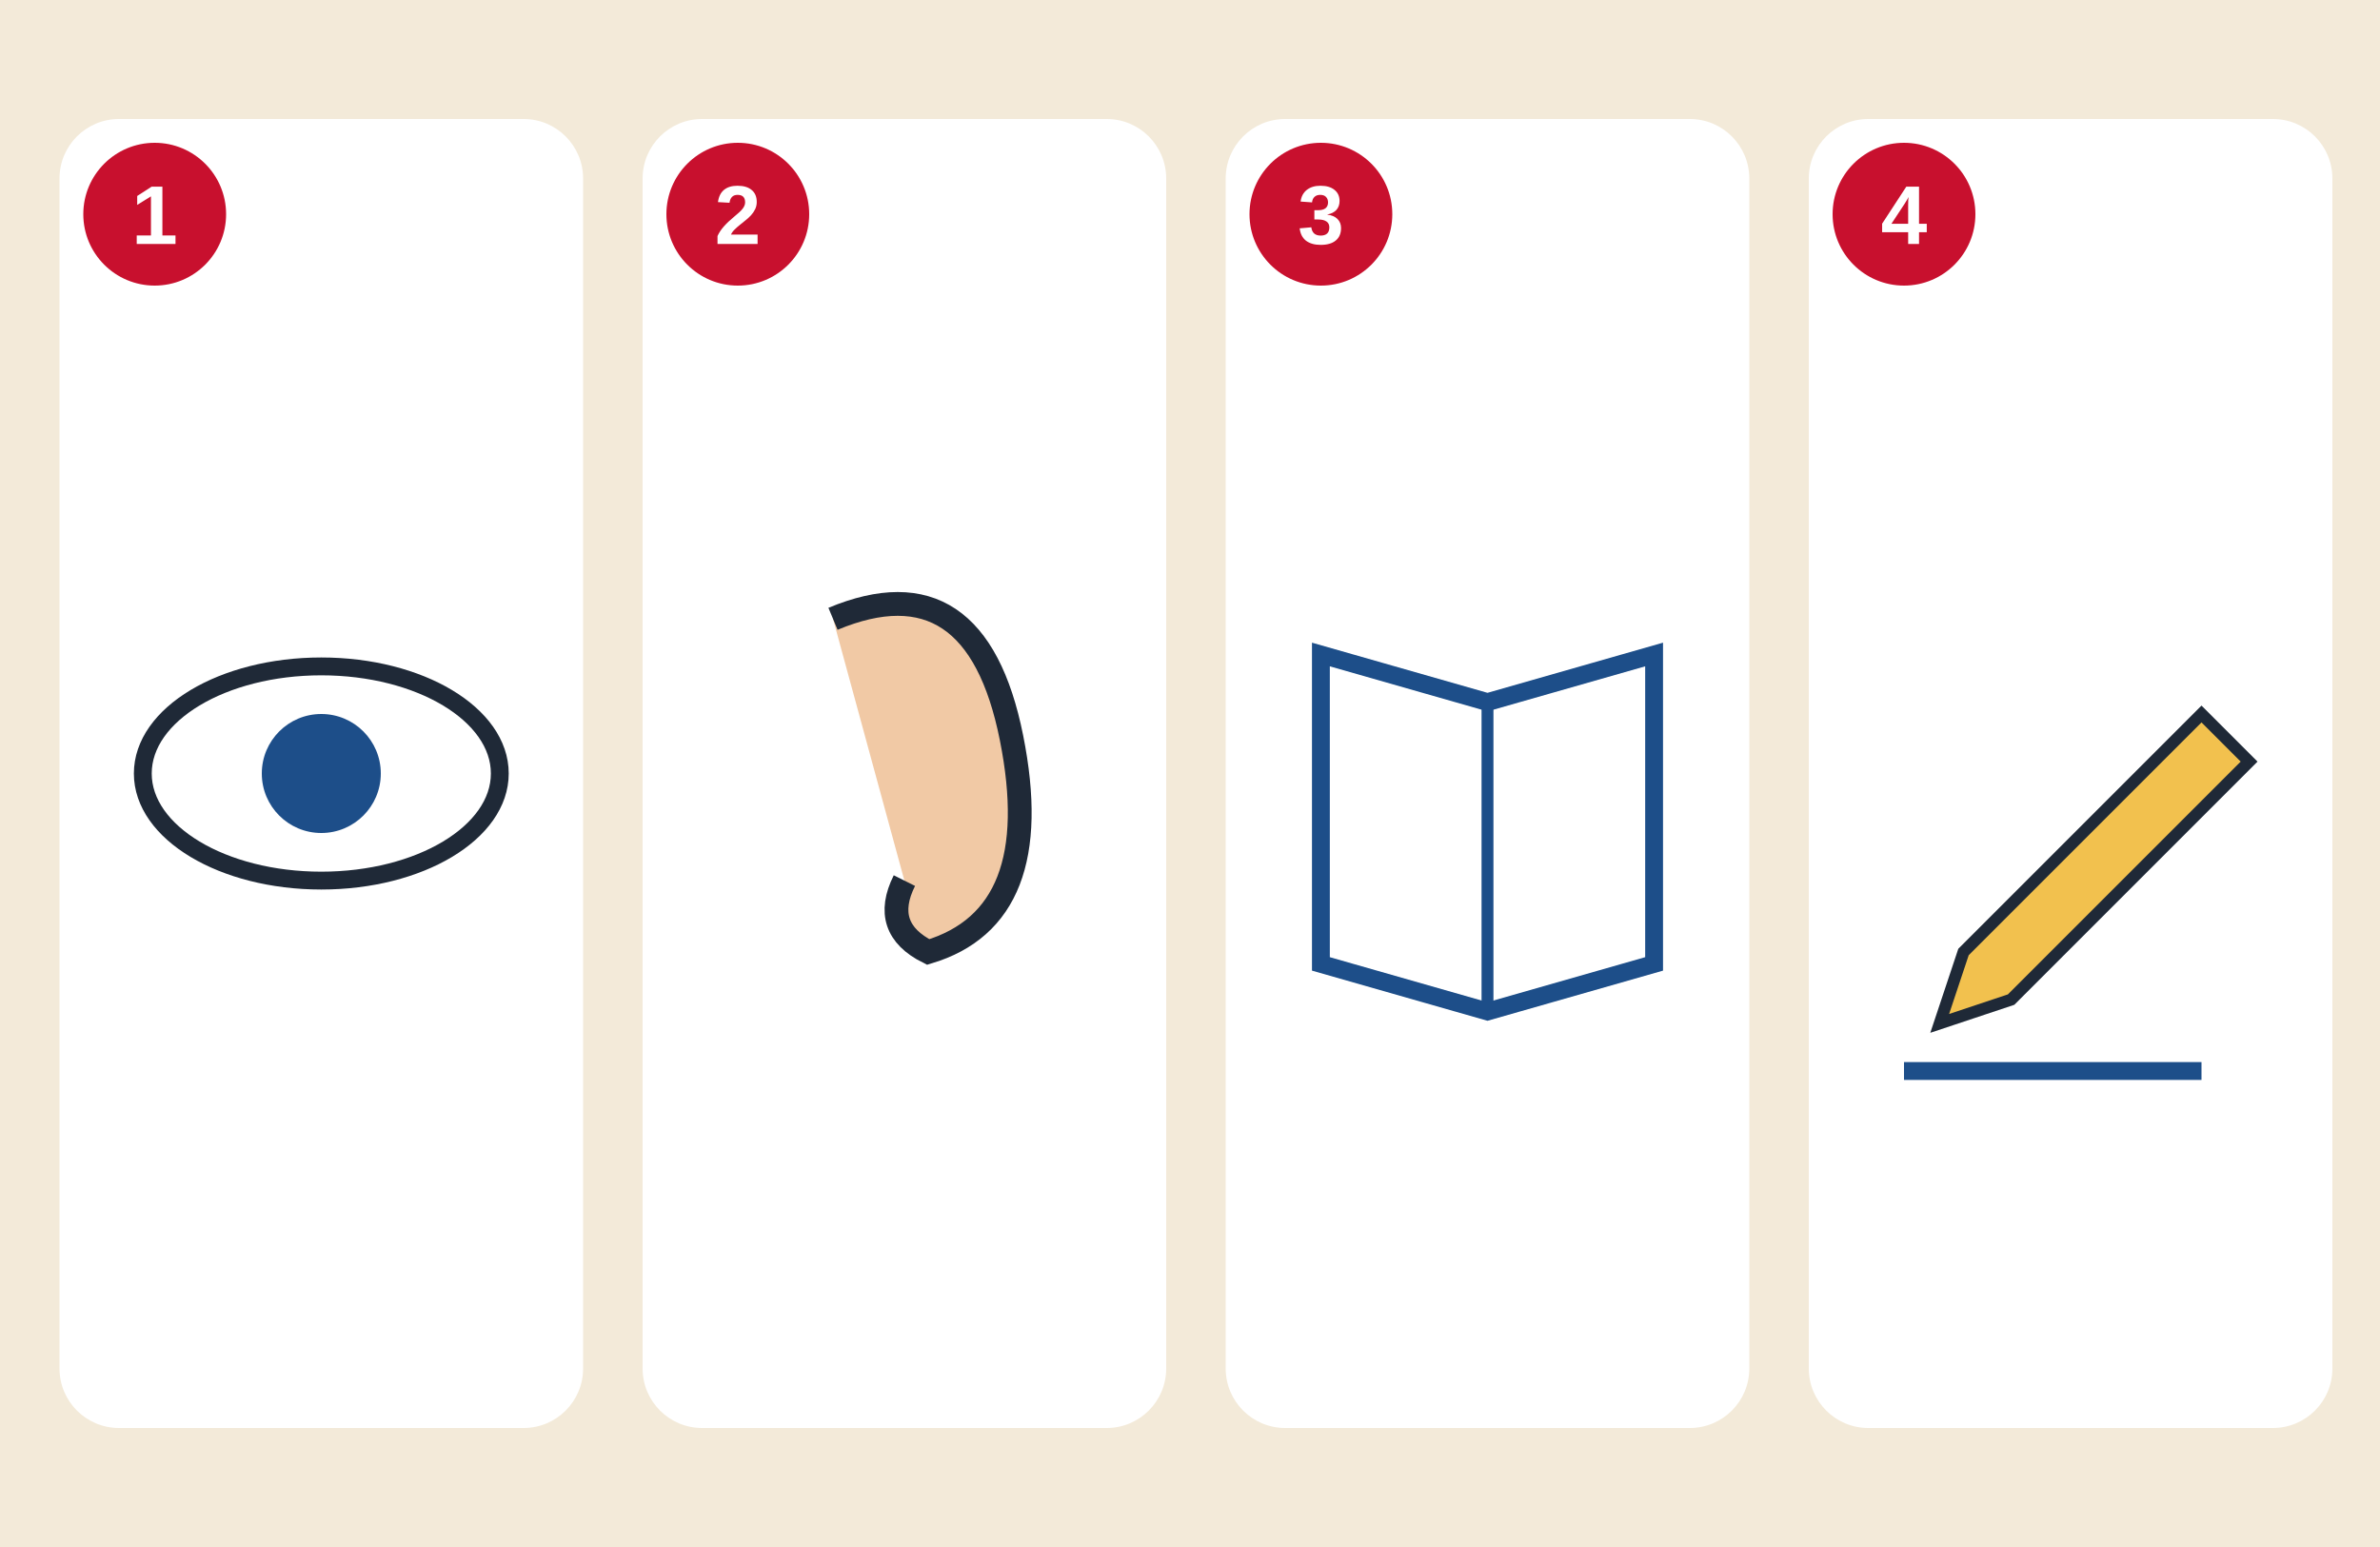
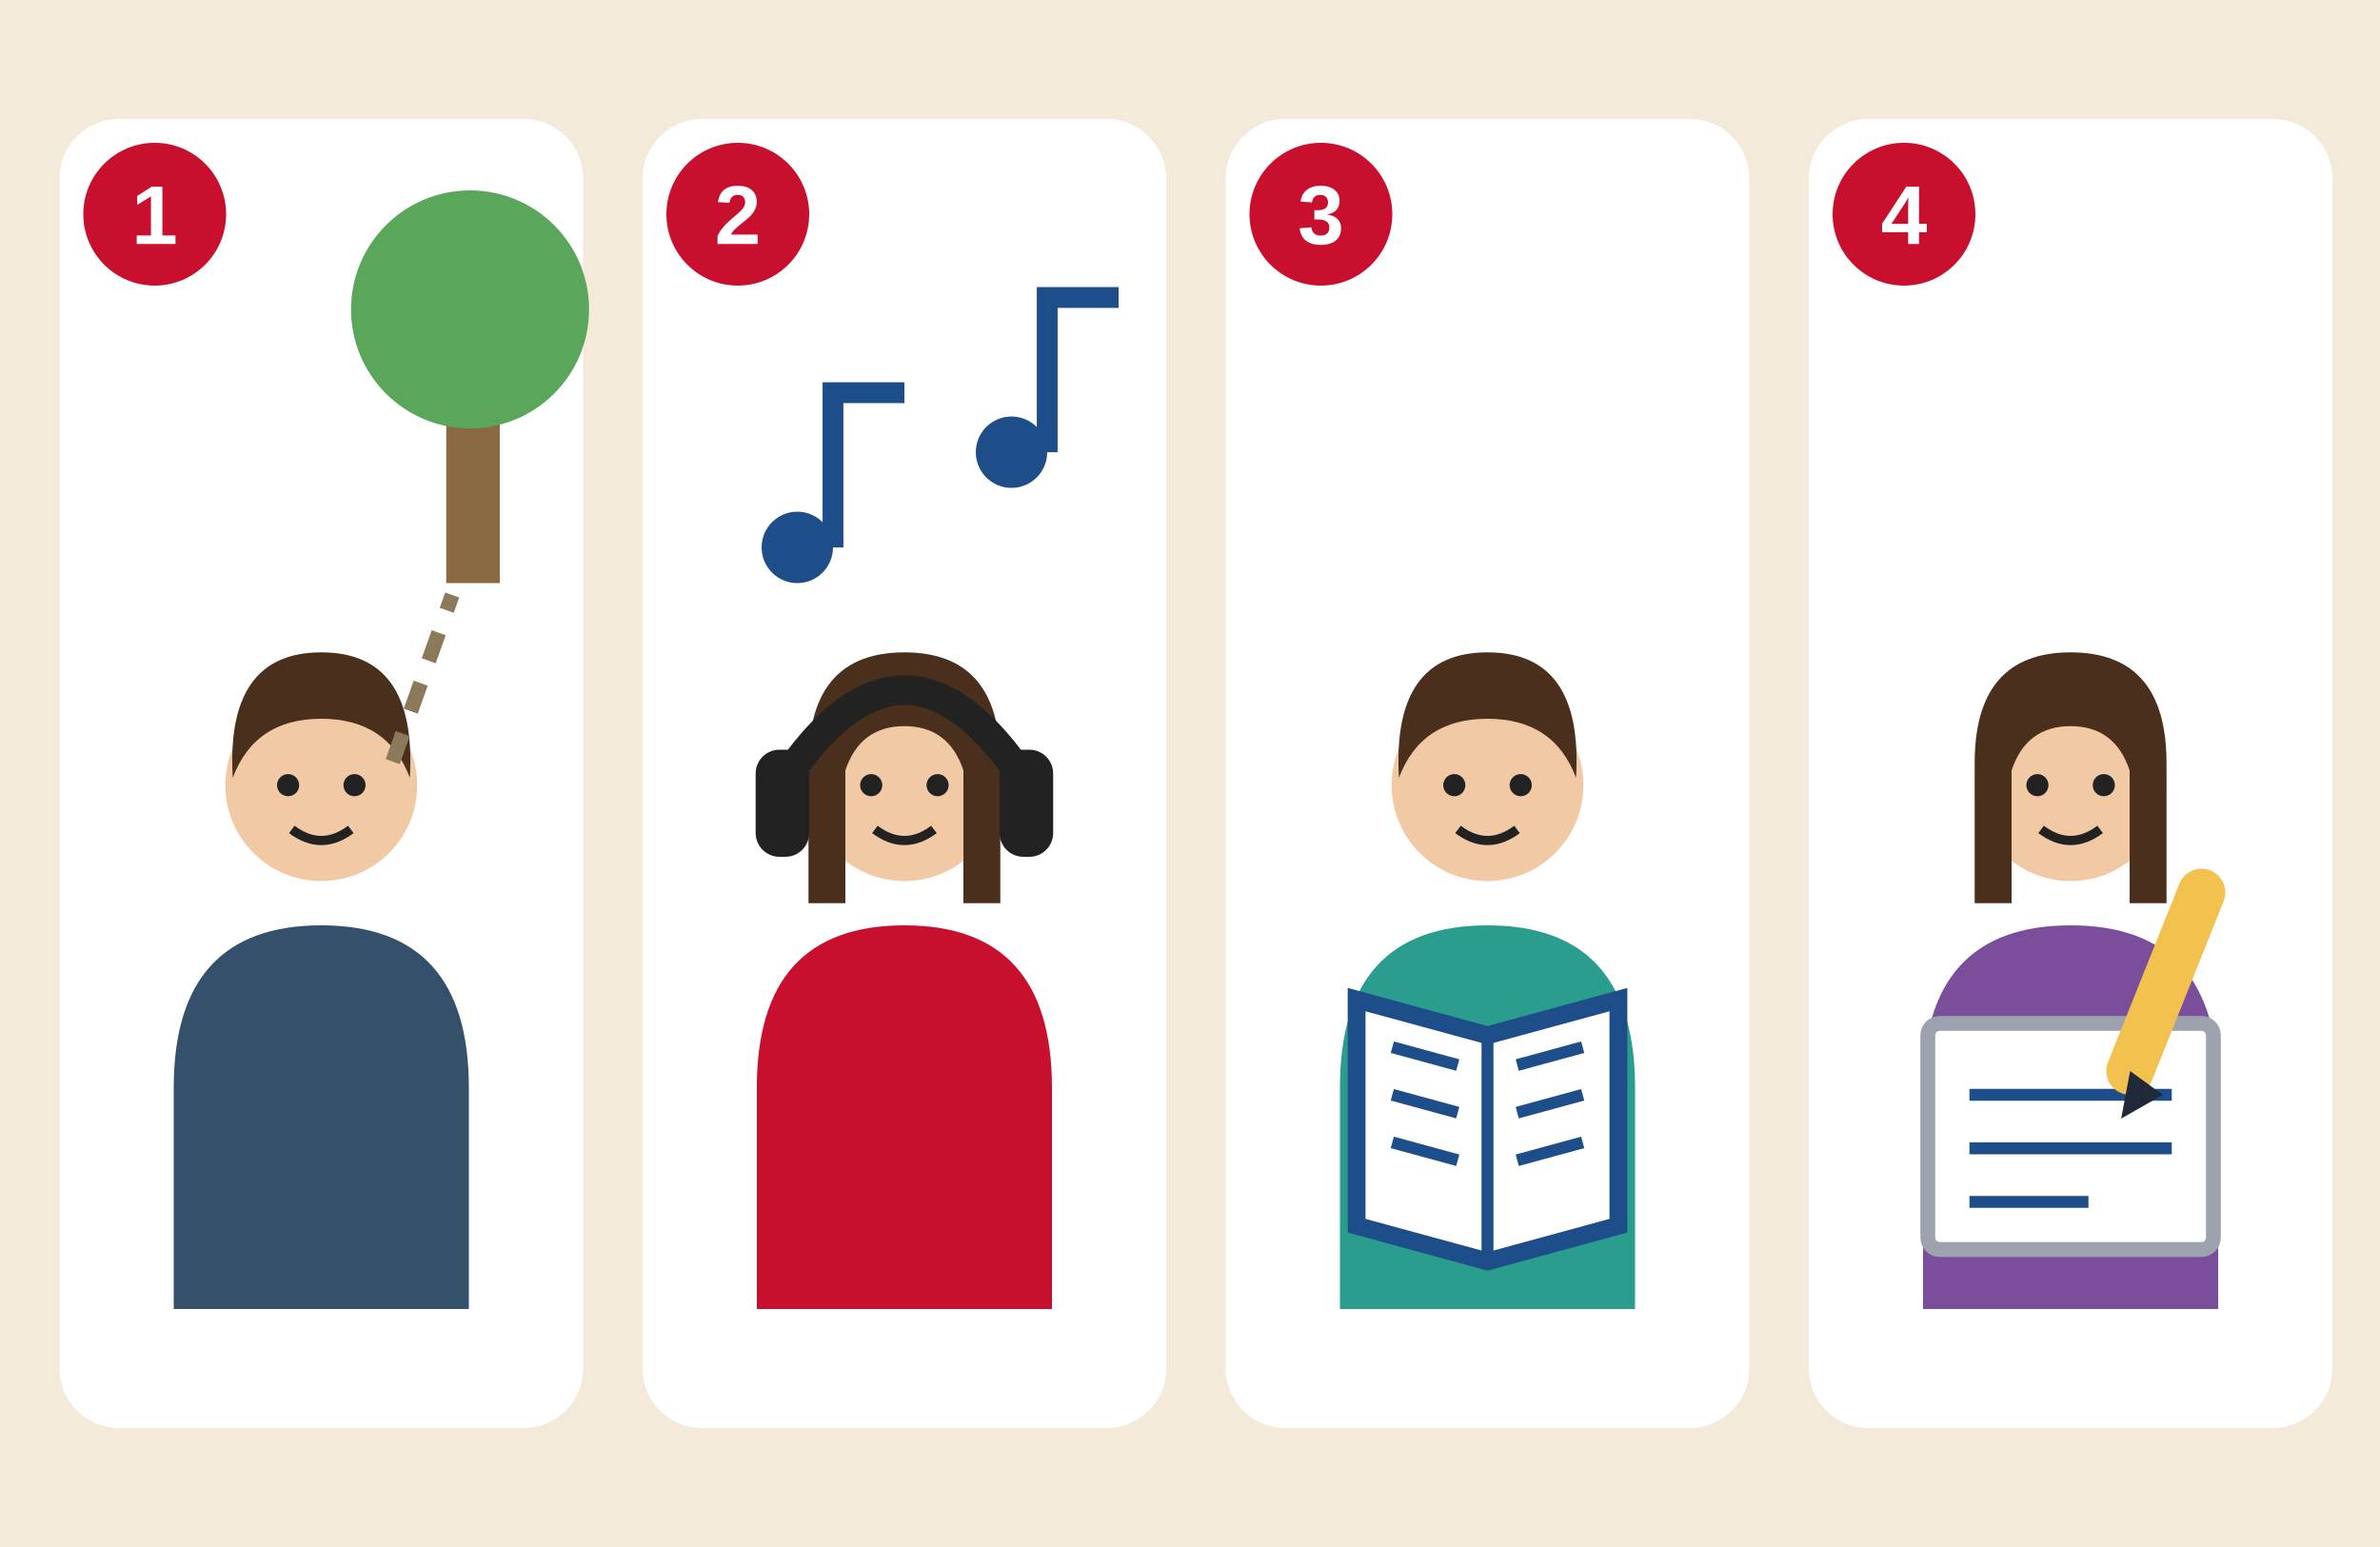
<svg xmlns="http://www.w3.org/2000/svg" viewBox="0 0 400 260" role="img" font-family="Arial, sans-serif">
  <rect width="400" height="260" fill="#f3ead9" />
  <rect x="10" y="20" width="88" height="220" rx="10" fill="#fff" />
  <circle cx="26" cy="36" r="12" fill="#c8102e" />
  <text x="26" y="41" font-size="14" fill="#fff" text-anchor="middle" font-weight="bold">1</text>
  <rect x="108" y="20" width="88" height="220" rx="10" fill="#fff" />
  <circle cx="124" cy="36" r="12" fill="#c8102e" />
  <text x="124" y="41" font-size="14" fill="#fff" text-anchor="middle" font-weight="bold">2</text>
  <rect x="206" y="20" width="88" height="220" rx="10" fill="#fff" />
  <circle cx="222" cy="36" r="12" fill="#c8102e" />
  <text x="222" y="41" font-size="14" fill="#fff" text-anchor="middle" font-weight="bold">3</text>
  <rect x="304" y="20" width="88" height="220" rx="10" fill="#fff" />
  <circle cx="320" cy="36" r="12" fill="#c8102e" />
  <text x="320" y="41" font-size="14" fill="#fff" text-anchor="middle" font-weight="bold">4</text>
-   <ellipse cx="54" cy="130" rx="30" ry="18" fill="#fff" stroke="#1f2937" stroke-width="3" />
-   <circle cx="54" cy="130" r="10" fill="#1d4e89" />
-   <path d="M140 104q24-10 30 20t-14 36q-8-4-4-12" stroke="#1f2937" stroke-width="4" fill="#f1c9a5" />
-   <path d="M222 110l28 8 28-8v52l-28 8-28-8z" fill="#fff" stroke="#1d4e89" stroke-width="3" />
-   <path d="M250 118v52" stroke="#1d4e89" stroke-width="2" />
-   <path d="M330 160l40-40 8 8-40 40-12 4z" fill="#f2c14e" stroke="#1f2937" stroke-width="2" />
-   <path d="M320 180h50" stroke="#1d4e89" stroke-width="3" />
+   <g transform="translate(54 220) scale(0.62) translate(-54 -220)">
+     <path d="M14 220v-60q0-44 40-44t40 44v60z" fill="#34506b" />
+     <circle cx="54" cy="78" r="26" fill="#f1c9a5" />
+     <path d="M30 76q-2-34 24-34t24 34q-6-16-24-16t-24 16z" fill="#4a2f1c" />
+     <circle cx="45" cy="78" r="3" fill="#222" />
+     <circle cx="63" cy="78" r="3" fill="#222" />
+     <path d="M46 90q8 6 16 0" stroke="#222" stroke-width="2.5" fill="none" />
+   </g>
+   <path d="M66 128L76 100" stroke="#8a7a5a" stroke-width="2.5" stroke-dasharray="5 4" />
+   <rect x="75" y="64" width="9" height="34" fill="#8a6a43" />
+   <circle cx="79" cy="52" r="20" fill="#5aa65a" />
+   <g transform="translate(152 220) scale(0.62) translate(-152 -220)">
+     <path d="M112 220v-60q0-44 40-44t40 44v60z" fill="#c8102e" />
+     <circle cx="152" cy="78" r="26" fill="#f1c9a5" />
+     <path d="M126 110v-38q0-30 26-30t26 30v38h-10v-36q-4-12-16-12t-16 12v36z" fill="#4a2f1c" />
+     <circle cx="143" cy="78" r="3" fill="#222" />
+     <circle cx="161" cy="78" r="3" fill="#222" />
+     <path d="M144 90q8 6 16 0" stroke="#222" stroke-width="2.5" fill="none" />
+   </g>
+   <path d="M130 134q22-36 44 0" stroke="#222" stroke-width="5" fill="none" />
+   <rect x="127" y="126" width="9" height="18" rx="4" fill="#222" />
+   <rect x="168" y="126" width="9" height="18" rx="4" fill="#222" />
+   <g fill="#1d4e89">
+     <circle cx="134" cy="92" r="6" />
+     <path d="M140 92v-26h12" stroke="#1d4e89" stroke-width="3.5" fill="none" />
+     <circle cx="170" cy="76" r="6" />
+     <path d="M176 76v-26h12" stroke="#1d4e89" stroke-width="3.5" fill="none" />
+   </g>
+   <g transform="translate(250 220) scale(0.62) translate(-250 -220)">
+     <path d="M210 220v-60q0-44 40-44t40 44v60z" fill="#2a9d8f" />
+     <circle cx="250" cy="78" r="26" fill="#f1c9a5" />
+     <path d="M226 76q-2-34 24-34t24 34q-6-16-24-16t-24 16z" fill="#4a2f1c" />
+     <circle cx="241" cy="78" r="3" fill="#222" />
+     <circle cx="259" cy="78" r="3" fill="#222" />
+     <path d="M242 90q8 6 16 0" stroke="#222" stroke-width="2.5" fill="none" />
+   </g>
+   <path d="M228 168l22 6 22-6v38l-22 6-22-6z" fill="#fff" stroke="#1d4e89" stroke-width="3" />
+   <path d="M250 174v38M234 176l11 3M234 184l11 3M234 192l11 3M255 179l11-3M255 187l11-3M255 195l11-3" stroke="#1d4e89" stroke-width="2" />
+   <g transform="translate(348 220) scale(0.62) translate(-348 -220)">
+     <path d="M308 220v-60q0-44 40-44t40 44v60z" fill="#7a4e9a" />
+     <circle cx="348" cy="78" r="26" fill="#f1c9a5" />
+     <path d="M322 110v-38q0-30 26-30t26 30v38h-10v-36q-4-12-16-12t-16 12v36z" fill="#4a2f1c" />
+     <circle cx="339" cy="78" r="3" fill="#222" />
+     <circle cx="357" cy="78" r="3" fill="#222" />
+     <path d="M340 90q8 6 16 0" stroke="#222" stroke-width="2.5" fill="none" />
+   </g>
+   <rect x="324" y="172" width="48" height="38" rx="2" fill="#fff" stroke="#9ca3af" stroke-width="2.5" />
+   <path d="M331 184h34M331 193h34M331 202h20" stroke="#1d4e89" stroke-width="2" />
+   <path d="M370 150l-12 30" stroke="#f2c14e" stroke-width="8" stroke-linecap="round" />
+   <path d="M358 180l-1.5 8 7-4z" fill="#1f2937" />
</svg>
